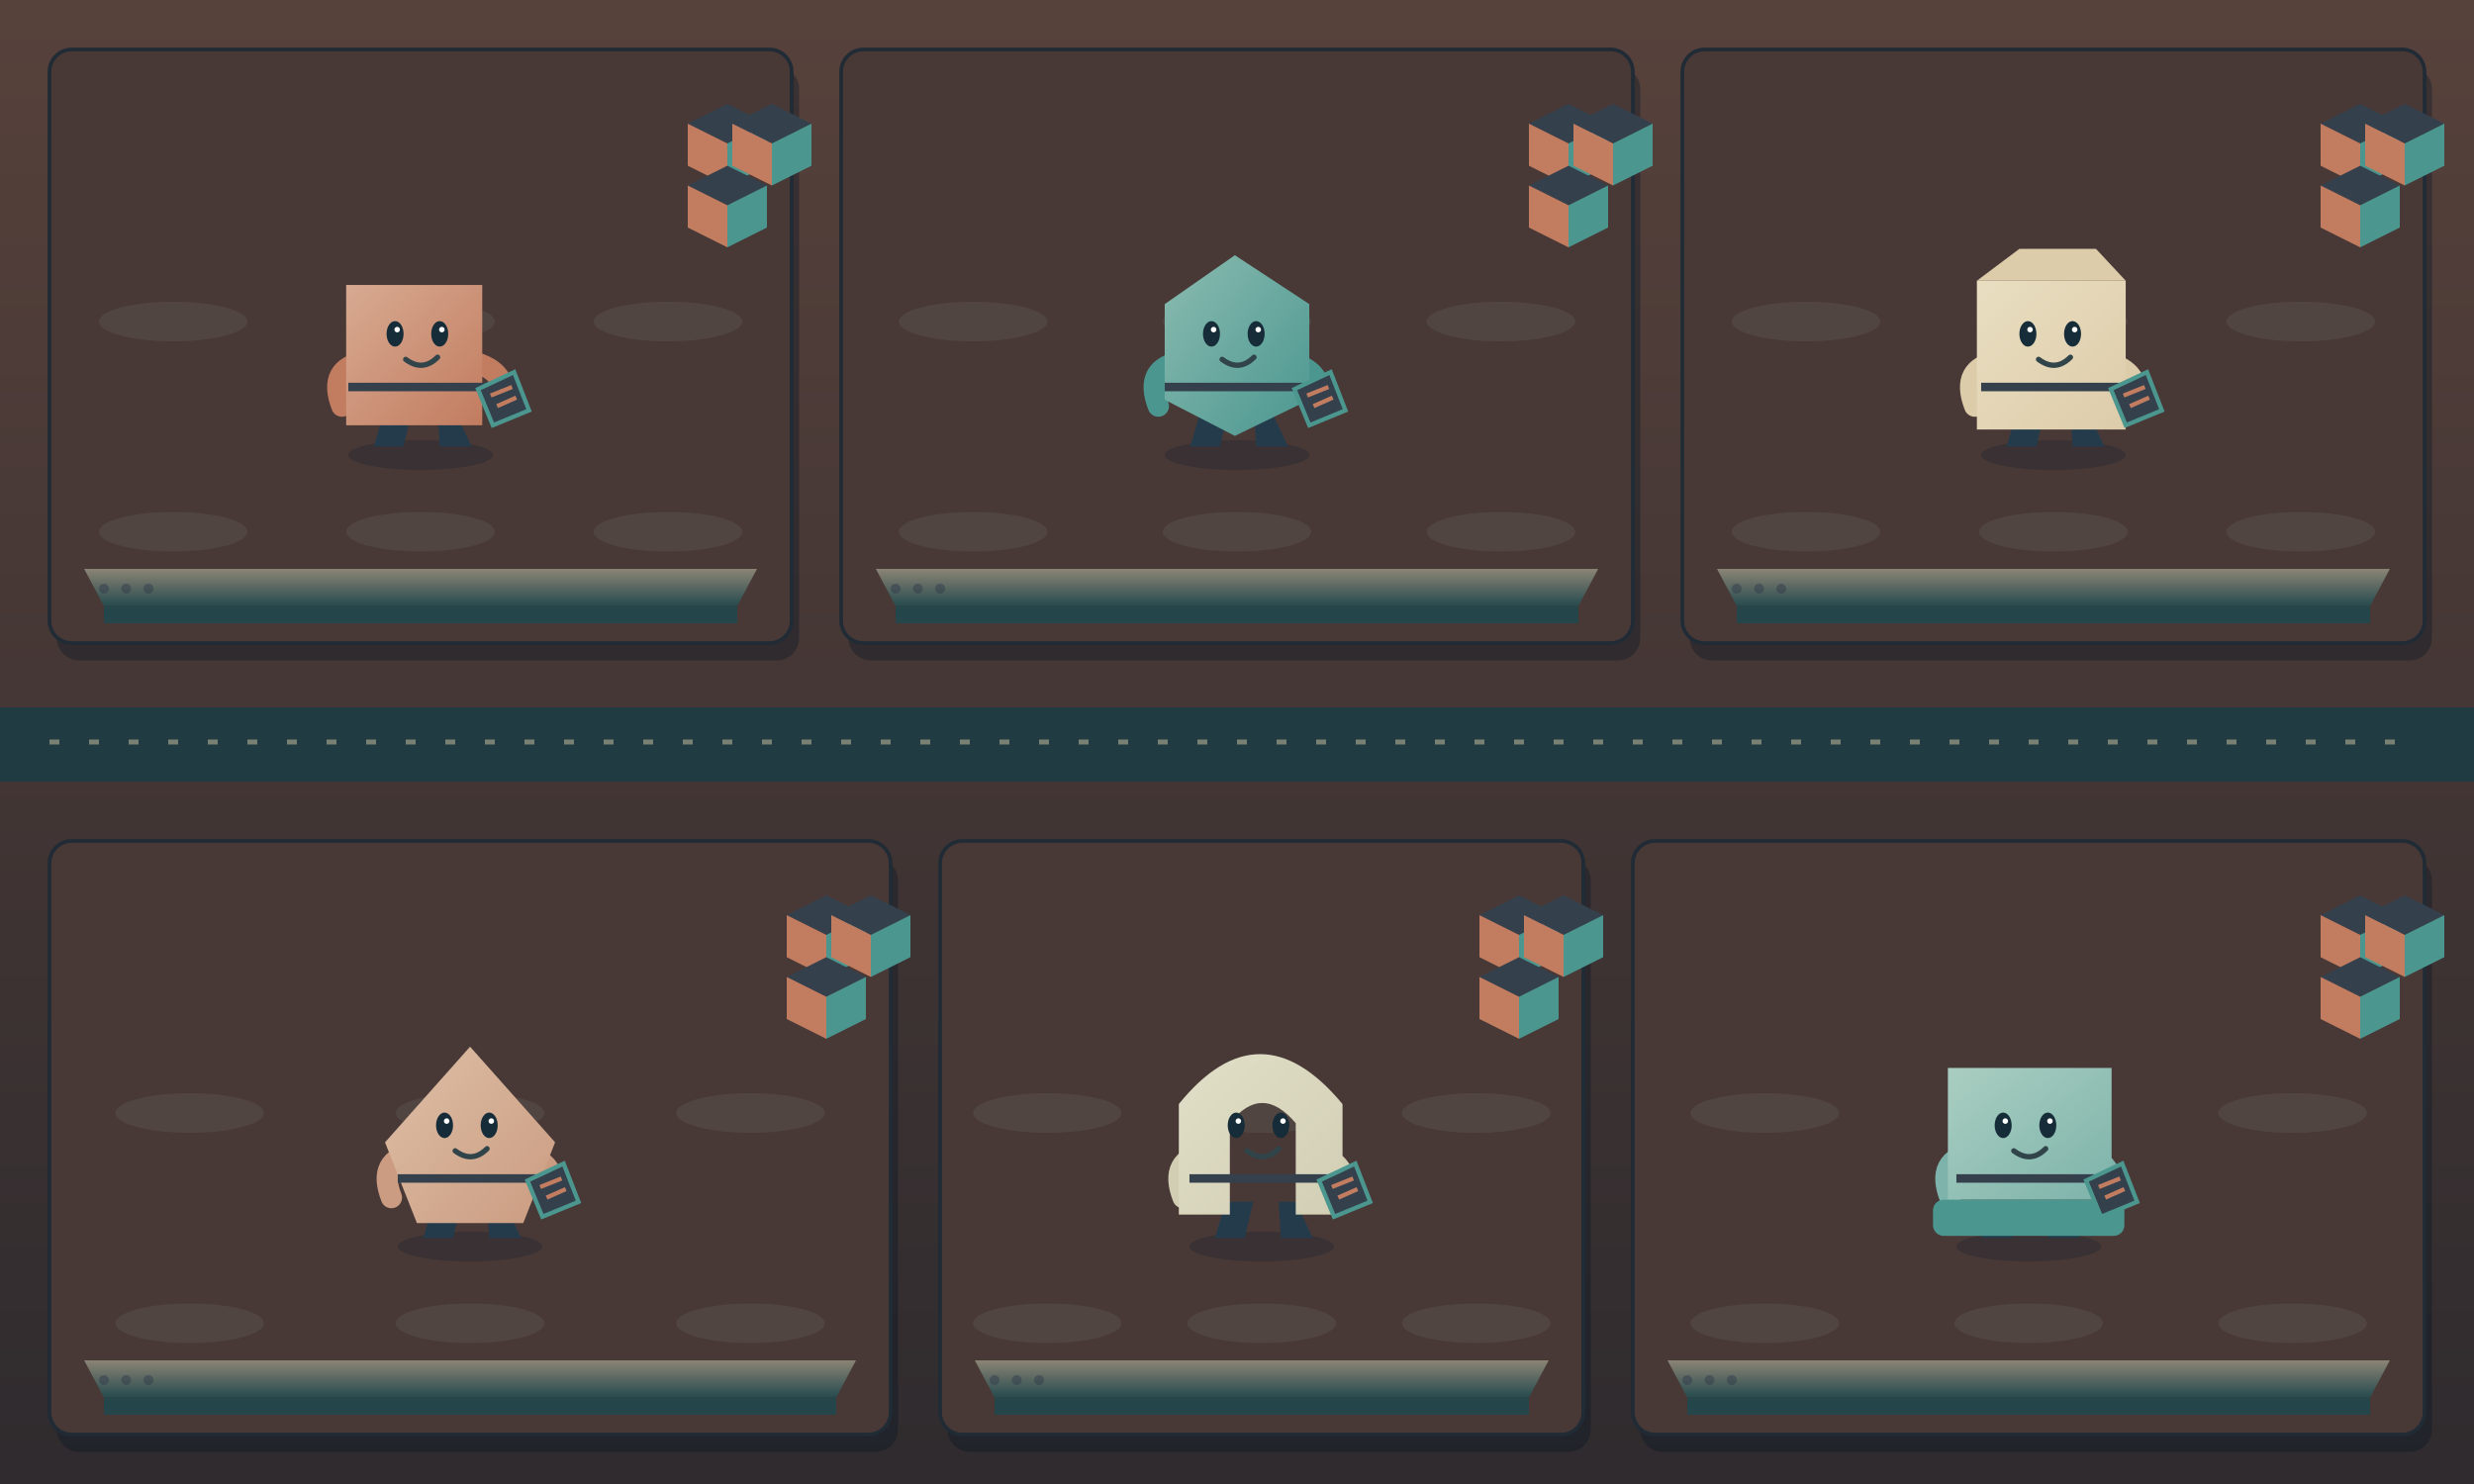
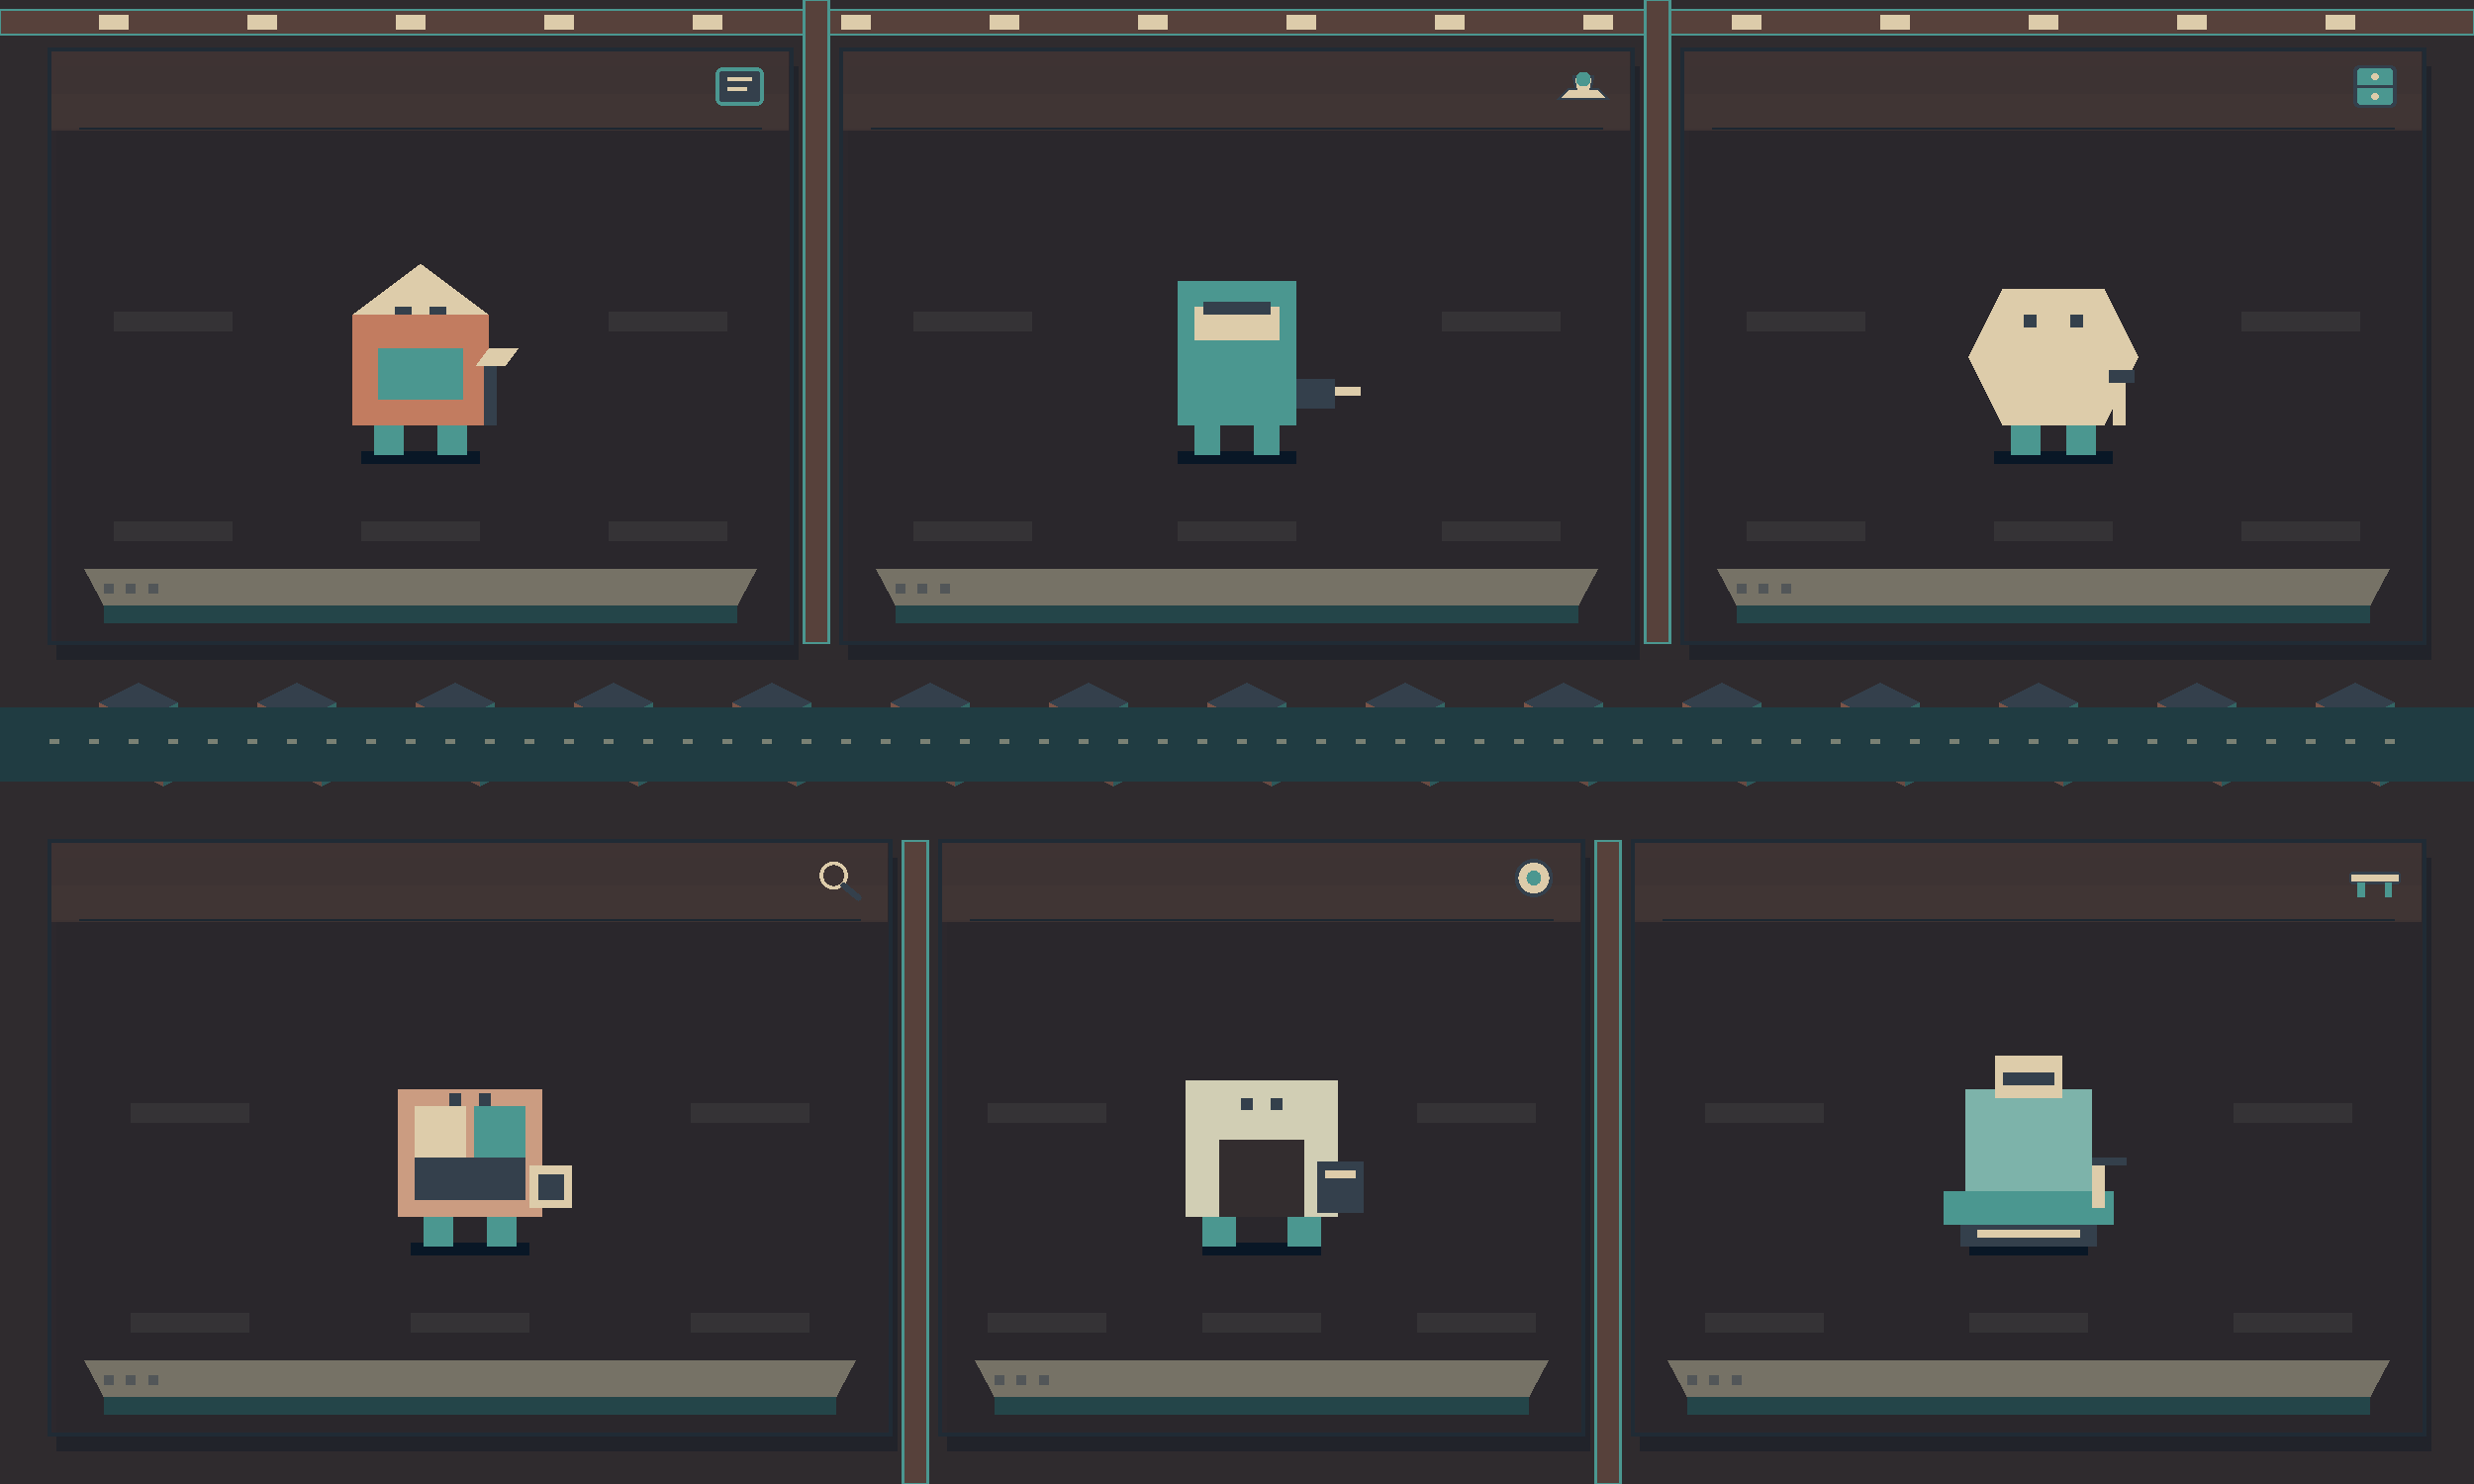
- <svg xmlns="http://www.w3.org/2000/svg" width="800" height="480" viewBox="0 0 1000 600">
-   <defs>
-     <linearGradient id="sky" x1="0" y1="0" x2="0" y2="1">
-       <stop offset="0" stop-color="#57413b" />
-       <stop offset="1" stop-color="#2f2b2e" />
-     </linearGradient>
-     <linearGradient id="desk" x1="0" y1="0" x2="0" y2="1">
-       <stop offset="0" stop-color="#8b8474" />
-       <stop offset="1" stop-color="#274b4f" />
-     </linearGradient>
-   </defs>
-   <rect width="1000" height="600" fill="url(#sky)" />
+ <svg xmlns="http://www.w3.org/2000/svg" width="800" height="480" viewBox="0 0 1000 600" shape-rendering="crispEdges">
+   <rect width="1000" height="600" fill="#2f2b2e" />
+   <rect x="0" y="4" width="1000" height="10" fill="#57413b" stroke="#4B9790" stroke-width="1" />
+   <rect x="40" y="6" width="12" height="6" fill="#DDCCAA" />
+   <rect x="100" y="6" width="12" height="6" fill="#DDCCAA" />
+   <rect x="160" y="6" width="12" height="6" fill="#DDCCAA" />
+   <rect x="220" y="6" width="12" height="6" fill="#DDCCAA" />
+   <rect x="280" y="6" width="12" height="6" fill="#DDCCAA" />
+   <rect x="340" y="6" width="12" height="6" fill="#DDCCAA" />
+   <rect x="400" y="6" width="12" height="6" fill="#DDCCAA" />
+   <rect x="460" y="6" width="12" height="6" fill="#DDCCAA" />
+   <rect x="520" y="6" width="12" height="6" fill="#DDCCAA" />
+   <rect x="580" y="6" width="12" height="6" fill="#DDCCAA" />
+   <rect x="640" y="6" width="12" height="6" fill="#DDCCAA" />
+   <rect x="700" y="6" width="12" height="6" fill="#DDCCAA" />
+   <rect x="760" y="6" width="12" height="6" fill="#DDCCAA" />
+   <rect x="820" y="6" width="12" height="6" fill="#DDCCAA" />
+   <rect x="880" y="6" width="12" height="6" fill="#DDCCAA" />
+   <rect x="940" y="6" width="12" height="6" fill="#DDCCAA" />
+   <rect x="325" y="0" width="10" height="260" fill="#57413b" stroke="#4B9790" stroke-width="1" />
+   <rect x="665" y="0" width="10" height="260" fill="#57413b" stroke="#4B9790" stroke-width="1" />
+   <rect x="365" y="340" width="10" height="260" fill="#57413b" stroke="#4B9790" stroke-width="1" />
+   <rect x="645" y="340" width="10" height="260" fill="#57413b" stroke="#4B9790" stroke-width="1" />
+   <path d="M40 284l16 -8 16 8-16 8z" fill="#34404C" />
+   <path d="M40 284l0 16 16 8 0 -16z" fill="#7a5448" />
+   <path d="M56 292l0 16 16 -8 0 -16z" fill="#336564" />
+   <path d="M50 294l16 -8 16 8-16 8z" fill="#DDCCAA" />
+   <path d="M50 294l0 16 16 8 0 -16z" fill="#684a42" />
+   <path d="M66 302l0 16 16 -8 0 -16z" fill="#2d585a" />
+   <path d="M104 284l16 -8 16 8-16 8z" fill="#34404C" />
+   <path d="M104 284l0 16 16 8 0 -16z" fill="#7a5448" />
+   <path d="M120 292l0 16 16 -8 0 -16z" fill="#336564" />
+   <path d="M114 294l16 -8 16 8-16 8z" fill="#DDCCAA" />
+   <path d="M114 294l0 16 16 8 0 -16z" fill="#684a42" />
+   <path d="M130 302l0 16 16 -8 0 -16z" fill="#2d585a" />
+   <path d="M168 284l16 -8 16 8-16 8z" fill="#34404C" />
+   <path d="M168 284l0 16 16 8 0 -16z" fill="#7a5448" />
+   <path d="M184 292l0 16 16 -8 0 -16z" fill="#336564" />
+   <path d="M178 294l16 -8 16 8-16 8z" fill="#DDCCAA" />
+   <path d="M178 294l0 16 16 8 0 -16z" fill="#684a42" />
+   <path d="M194 302l0 16 16 -8 0 -16z" fill="#2d585a" />
+   <path d="M232 284l16 -8 16 8-16 8z" fill="#34404C" />
+   <path d="M232 284l0 16 16 8 0 -16z" fill="#7a5448" />
+   <path d="M248 292l0 16 16 -8 0 -16z" fill="#336564" />
+   <path d="M242 294l16 -8 16 8-16 8z" fill="#DDCCAA" />
+   <path d="M242 294l0 16 16 8 0 -16z" fill="#684a42" />
+   <path d="M258 302l0 16 16 -8 0 -16z" fill="#2d585a" />
+   <path d="M296 284l16 -8 16 8-16 8z" fill="#34404C" />
+   <path d="M296 284l0 16 16 8 0 -16z" fill="#7a5448" />
+   <path d="M312 292l0 16 16 -8 0 -16z" fill="#336564" />
+   <path d="M306 294l16 -8 16 8-16 8z" fill="#DDCCAA" />
+   <path d="M306 294l0 16 16 8 0 -16z" fill="#684a42" />
+   <path d="M322 302l0 16 16 -8 0 -16z" fill="#2d585a" />
+   <path d="M360 284l16 -8 16 8-16 8z" fill="#34404C" />
+   <path d="M360 284l0 16 16 8 0 -16z" fill="#7a5448" />
+   <path d="M376 292l0 16 16 -8 0 -16z" fill="#336564" />
+   <path d="M370 294l16 -8 16 8-16 8z" fill="#DDCCAA" />
+   <path d="M370 294l0 16 16 8 0 -16z" fill="#684a42" />
+   <path d="M386 302l0 16 16 -8 0 -16z" fill="#2d585a" />
+   <path d="M424 284l16 -8 16 8-16 8z" fill="#34404C" />
+   <path d="M424 284l0 16 16 8 0 -16z" fill="#7a5448" />
+   <path d="M440 292l0 16 16 -8 0 -16z" fill="#336564" />
+   <path d="M434 294l16 -8 16 8-16 8z" fill="#DDCCAA" />
+   <path d="M434 294l0 16 16 8 0 -16z" fill="#684a42" />
+   <path d="M450 302l0 16 16 -8 0 -16z" fill="#2d585a" />
+   <path d="M488 284l16 -8 16 8-16 8z" fill="#34404C" />
+   <path d="M488 284l0 16 16 8 0 -16z" fill="#7a5448" />
+   <path d="M504 292l0 16 16 -8 0 -16z" fill="#336564" />
+   <path d="M498 294l16 -8 16 8-16 8z" fill="#DDCCAA" />
+   <path d="M498 294l0 16 16 8 0 -16z" fill="#684a42" />
+   <path d="M514 302l0 16 16 -8 0 -16z" fill="#2d585a" />
+   <path d="M552 284l16 -8 16 8-16 8z" fill="#34404C" />
+   <path d="M552 284l0 16 16 8 0 -16z" fill="#7a5448" />
+   <path d="M568 292l0 16 16 -8 0 -16z" fill="#336564" />
+   <path d="M562 294l16 -8 16 8-16 8z" fill="#DDCCAA" />
+   <path d="M562 294l0 16 16 8 0 -16z" fill="#684a42" />
+   <path d="M578 302l0 16 16 -8 0 -16z" fill="#2d585a" />
+   <path d="M616 284l16 -8 16 8-16 8z" fill="#34404C" />
+   <path d="M616 284l0 16 16 8 0 -16z" fill="#7a5448" />
+   <path d="M632 292l0 16 16 -8 0 -16z" fill="#336564" />
+   <path d="M626 294l16 -8 16 8-16 8z" fill="#DDCCAA" />
+   <path d="M626 294l0 16 16 8 0 -16z" fill="#684a42" />
+   <path d="M642 302l0 16 16 -8 0 -16z" fill="#2d585a" />
+   <path d="M680 284l16 -8 16 8-16 8z" fill="#34404C" />
+   <path d="M680 284l0 16 16 8 0 -16z" fill="#7a5448" />
+   <path d="M696 292l0 16 16 -8 0 -16z" fill="#336564" />
+   <path d="M690 294l16 -8 16 8-16 8z" fill="#DDCCAA" />
+   <path d="M690 294l0 16 16 8 0 -16z" fill="#684a42" />
+   <path d="M706 302l0 16 16 -8 0 -16z" fill="#2d585a" />
+   <path d="M744 284l16 -8 16 8-16 8z" fill="#34404C" />
+   <path d="M744 284l0 16 16 8 0 -16z" fill="#7a5448" />
+   <path d="M760 292l0 16 16 -8 0 -16z" fill="#336564" />
+   <path d="M754 294l16 -8 16 8-16 8z" fill="#DDCCAA" />
+   <path d="M754 294l0 16 16 8 0 -16z" fill="#684a42" />
+   <path d="M770 302l0 16 16 -8 0 -16z" fill="#2d585a" />
+   <path d="M808 284l16 -8 16 8-16 8z" fill="#34404C" />
+   <path d="M808 284l0 16 16 8 0 -16z" fill="#7a5448" />
+   <path d="M824 292l0 16 16 -8 0 -16z" fill="#336564" />
+   <path d="M818 294l16 -8 16 8-16 8z" fill="#DDCCAA" />
+   <path d="M818 294l0 16 16 8 0 -16z" fill="#684a42" />
+   <path d="M834 302l0 16 16 -8 0 -16z" fill="#2d585a" />
+   <path d="M872 284l16 -8 16 8-16 8z" fill="#34404C" />
+   <path d="M872 284l0 16 16 8 0 -16z" fill="#7a5448" />
+   <path d="M888 292l0 16 16 -8 0 -16z" fill="#336564" />
+   <path d="M882 294l16 -8 16 8-16 8z" fill="#DDCCAA" />
+   <path d="M882 294l0 16 16 8 0 -16z" fill="#684a42" />
+   <path d="M898 302l0 16 16 -8 0 -16z" fill="#2d585a" />
+   <path d="M936 284l16 -8 16 8-16 8z" fill="#34404C" />
+   <path d="M936 284l0 16 16 8 0 -16z" fill="#7a5448" />
+   <path d="M952 292l0 16 16 -8 0 -16z" fill="#336564" />
+   <path d="M946 294l16 -8 16 8-16 8z" fill="#DDCCAA" />
+   <path d="M946 294l0 16 16 8 0 -16z" fill="#684a42" />
+   <path d="M962 302l0 16 16 -8 0 -16z" fill="#2d585a" />
+   <line x1="0" y1="304" x2="1000" y2="304" stroke="#274b4f" stroke-width="6" />
+   <rect x="30" y="298" width="12" height="12" fill="#34404C" stroke="#4B9790" stroke-width="1" />
+   <rect x="102" y="298" width="12" height="12" fill="#34404C" stroke="#4B9790" stroke-width="1" />
+   <rect x="174" y="298" width="12" height="12" fill="#34404C" stroke="#4B9790" stroke-width="1" />
+   <rect x="246" y="298" width="12" height="12" fill="#34404C" stroke="#4B9790" stroke-width="1" />
+   <rect x="318" y="298" width="12" height="12" fill="#34404C" stroke="#4B9790" stroke-width="1" />
+   <rect x="390" y="298" width="12" height="12" fill="#34404C" stroke="#4B9790" stroke-width="1" />
+   <rect x="462" y="298" width="12" height="12" fill="#34404C" stroke="#4B9790" stroke-width="1" />
+   <rect x="534" y="298" width="12" height="12" fill="#34404C" stroke="#4B9790" stroke-width="1" />
+   <rect x="606" y="298" width="12" height="12" fill="#34404C" stroke="#4B9790" stroke-width="1" />
+   <rect x="678" y="298" width="12" height="12" fill="#34404C" stroke="#4B9790" stroke-width="1" />
+   <rect x="750" y="298" width="12" height="12" fill="#34404C" stroke="#4B9790" stroke-width="1" />
+   <rect x="822" y="298" width="12" height="12" fill="#34404C" stroke="#4B9790" stroke-width="1" />
+   <rect x="894" y="298" width="12" height="12" fill="#34404C" stroke="#4B9790" stroke-width="1" />
+   <rect x="966" y="298" width="12" height="12" fill="#34404C" stroke="#4B9790" stroke-width="1" />
  <path d="M0 286h1000v30H0z" fill="#203c42" />
  <path d="M20 300h960" stroke="#e7d4b2" stroke-width="2" stroke-dasharray="4 12" opacity=".45" />
-   <rect x="23" y="27" width="300" height="240" rx="9" fill="#071422" opacity=".35" />
-   <rect x="20" y="20" width="300" height="240" rx="9" fill="#483937" stroke="#202b35" stroke-width="1.5" />
-   <path d="M34 230h272l-8 15H42z" fill="url(#desk)" />
+   <rect x="23" y="27" width="300" height="240" rx="0" fill="#071422" opacity=".35" />
+   <rect x="20" y="20" width="300" height="240" rx="0" fill="#2c292d" fill-opacity=".85" stroke="#202b35" stroke-width="1.5" />
+   <rect x="21" y="21" width="298" height="32" rx="0" fill="#413534" opacity=".85" />
+   <rect x="21" y="38" width="298" height="14" fill="#413534" opacity=".85" />
+   <line x1="32" y1="52" x2="308" y2="52" stroke="#1c2731" stroke-width="1" />
+   <path d="M34 230h272l-8 15H42z" fill="#767266" />
  <path d="M42 245v7h256v-7" fill="#244549" />
-   <ellipse cx="70.0" cy="130" rx="30" ry="8" fill="#d9ecdb" opacity=".07" />
-   <ellipse cx="70.0" cy="215" rx="30" ry="8" fill="#d9ecdb" opacity=".07" />
-   <ellipse cx="170.0" cy="130" rx="30" ry="8" fill="#d9ecdb" opacity=".07" />
-   <ellipse cx="170.0" cy="215" rx="30" ry="8" fill="#d9ecdb" opacity=".07" />
-   <ellipse cx="270.0" cy="130" rx="30" ry="8" fill="#d9ecdb" opacity=".07" />
-   <ellipse cx="270.0" cy="215" rx="30" ry="8" fill="#d9ecdb" opacity=".07" />
-   <path d="M278 50l16-8 16 8-16 8z" fill="#34404C" />
-   <path d="M278 50v17l16 8V58z" fill="#C27C60" />
-   <path d="M294 58l16-8v17l-16 8z" fill="#4B9790" />
-   <path d="M296 50l16-8 16 8-16 8z" fill="#34404C" />
-   <path d="M296 50v17l16 8V58z" fill="#C27C60" />
-   <path d="M312 58l16-8v17l-16 8z" fill="#4B9790" />
-   <path d="M278 75l16-8 16 8-16 8z" fill="#34404C" />
-   <path d="M278 75v17l16 8V83z" fill="#C27C60" />
-   <path d="M294 83l16-8v17l-16 8z" fill="#4B9790" />
-   <circle cx="42" cy="238" r="2" fill="#34404C" opacity=".55" />
-   <circle cx="51" cy="238" r="2" fill="#34404C" opacity=".55" />
-   <circle cx="60" cy="238" r="2" fill="#34404C" opacity=".55" />
-   <rect x="343" y="27" width="320" height="240" rx="9" fill="#071422" opacity=".35" />
-   <rect x="340" y="20" width="320" height="240" rx="9" fill="#483937" stroke="#202b35" stroke-width="1.5" />
-   <path d="M354 230h292l-8 15H362z" fill="url(#desk)" />
+   <rect x="46.0" y="126" width="48" height="8" fill="#d9ecdb" opacity=".06" />
+   <rect x="46.0" y="211" width="48" height="8" fill="#d9ecdb" opacity=".06" />
+   <rect x="146.0" y="126" width="48" height="8" fill="#d9ecdb" opacity=".06" />
+   <rect x="146.0" y="211" width="48" height="8" fill="#d9ecdb" opacity=".06" />
+   <rect x="246.0" y="126" width="48" height="8" fill="#d9ecdb" opacity=".06" />
+   <rect x="246.0" y="211" width="48" height="8" fill="#d9ecdb" opacity=".06" />
+   <rect x="290" y="28" width="18" height="14" rx="2" fill="#34404C" stroke="#4B9790" stroke-width="1.5" />
+   <line x1="294" y1="32" x2="304" y2="32" stroke="#DDCCAA" stroke-width="1.5" />
+   <line x1="294" y1="36" x2="302" y2="36" stroke="#DDCCAA" stroke-width="1.5" />
+   <rect x="42" y="236" width="4" height="4" fill="#34404C" opacity=".55" />
+   <rect x="51" y="236" width="4" height="4" fill="#34404C" opacity=".55" />
+   <rect x="60" y="236" width="4" height="4" fill="#34404C" opacity=".55" />
+   <rect x="343" y="27" width="320" height="240" rx="0" fill="#071422" opacity=".35" />
+   <rect x="340" y="20" width="320" height="240" rx="0" fill="#2c292d" fill-opacity=".85" stroke="#202b35" stroke-width="1.5" />
+   <rect x="341" y="21" width="318" height="32" rx="0" fill="#413534" opacity=".85" />
+   <rect x="341" y="38" width="318" height="14" fill="#413534" opacity=".85" />
+   <line x1="352" y1="52" x2="648" y2="52" stroke="#1c2731" stroke-width="1" />
+   <path d="M354 230h292l-8 15H362z" fill="#767266" />
  <path d="M362 245v7h276v-7" fill="#244549" />
-   <ellipse cx="393.333" cy="130" rx="30" ry="8" fill="#d9ecdb" opacity=".07" />
-   <ellipse cx="393.333" cy="215" rx="30" ry="8" fill="#d9ecdb" opacity=".07" />
-   <ellipse cx="500.0" cy="130" rx="30" ry="8" fill="#d9ecdb" opacity=".07" />
-   <ellipse cx="500.0" cy="215" rx="30" ry="8" fill="#d9ecdb" opacity=".07" />
-   <ellipse cx="606.667" cy="130" rx="30" ry="8" fill="#d9ecdb" opacity=".07" />
-   <ellipse cx="606.667" cy="215" rx="30" ry="8" fill="#d9ecdb" opacity=".07" />
-   <path d="M618 50l16-8 16 8-16 8z" fill="#34404C" />
-   <path d="M618 50v17l16 8V58z" fill="#C27C60" />
-   <path d="M634 58l16-8v17l-16 8z" fill="#4B9790" />
-   <path d="M636 50l16-8 16 8-16 8z" fill="#34404C" />
-   <path d="M636 50v17l16 8V58z" fill="#C27C60" />
-   <path d="M652 58l16-8v17l-16 8z" fill="#4B9790" />
-   <path d="M618 75l16-8 16 8-16 8z" fill="#34404C" />
-   <path d="M618 75v17l16 8V83z" fill="#C27C60" />
-   <path d="M634 83l16-8v17l-16 8z" fill="#4B9790" />
-   <circle cx="362" cy="238" r="2" fill="#34404C" opacity=".55" />
-   <circle cx="371" cy="238" r="2" fill="#34404C" opacity=".55" />
-   <circle cx="380" cy="238" r="2" fill="#34404C" opacity=".55" />
-   <rect x="683" y="27" width="300" height="240" rx="9" fill="#071422" opacity=".35" />
-   <rect x="680" y="20" width="300" height="240" rx="9" fill="#483937" stroke="#202b35" stroke-width="1.5" />
-   <path d="M694 230h272l-8 15H702z" fill="url(#desk)" />
+   <rect x="369.333" y="126" width="48" height="8" fill="#d9ecdb" opacity=".06" />
+   <rect x="369.333" y="211" width="48" height="8" fill="#d9ecdb" opacity=".06" />
+   <rect x="476.0" y="126" width="48" height="8" fill="#d9ecdb" opacity=".06" />
+   <rect x="476.0" y="211" width="48" height="8" fill="#d9ecdb" opacity=".06" />
+   <rect x="582.667" y="126" width="48" height="8" fill="#d9ecdb" opacity=".06" />
+   <rect x="582.667" y="211" width="48" height="8" fill="#d9ecdb" opacity=".06" />
+   <path d="M630 40h20l-4-4h-3l1-5h-8l1 5h-3z" fill="#DDCCAA" stroke="#34404C" stroke-width="1" />
+   <circle cx="640" cy="32" r="3" fill="#4B9790" />
+   <rect x="362" y="236" width="4" height="4" fill="#34404C" opacity=".55" />
+   <rect x="371" y="236" width="4" height="4" fill="#34404C" opacity=".55" />
+   <rect x="380" y="236" width="4" height="4" fill="#34404C" opacity=".55" />
+   <rect x="683" y="27" width="300" height="240" rx="0" fill="#071422" opacity=".35" />
+   <rect x="680" y="20" width="300" height="240" rx="0" fill="#2c292d" fill-opacity=".85" stroke="#202b35" stroke-width="1.5" />
+   <rect x="681" y="21" width="298" height="32" rx="0" fill="#413534" opacity=".85" />
+   <rect x="681" y="38" width="298" height="14" fill="#413534" opacity=".85" />
+   <line x1="692" y1="52" x2="968" y2="52" stroke="#1c2731" stroke-width="1" />
+   <path d="M694 230h272l-8 15H702z" fill="#767266" />
  <path d="M702 245v7h256v-7" fill="#244549" />
-   <ellipse cx="730.0" cy="130" rx="30" ry="8" fill="#d9ecdb" opacity=".07" />
-   <ellipse cx="730.0" cy="215" rx="30" ry="8" fill="#d9ecdb" opacity=".07" />
-   <ellipse cx="830.0" cy="130" rx="30" ry="8" fill="#d9ecdb" opacity=".07" />
-   <ellipse cx="830.0" cy="215" rx="30" ry="8" fill="#d9ecdb" opacity=".07" />
-   <ellipse cx="930.0" cy="130" rx="30" ry="8" fill="#d9ecdb" opacity=".07" />
-   <ellipse cx="930.0" cy="215" rx="30" ry="8" fill="#d9ecdb" opacity=".07" />
-   <path d="M938 50l16-8 16 8-16 8z" fill="#34404C" />
-   <path d="M938 50v17l16 8V58z" fill="#C27C60" />
-   <path d="M954 58l16-8v17l-16 8z" fill="#4B9790" />
-   <path d="M956 50l16-8 16 8-16 8z" fill="#34404C" />
-   <path d="M956 50v17l16 8V58z" fill="#C27C60" />
-   <path d="M972 58l16-8v17l-16 8z" fill="#4B9790" />
-   <path d="M938 75l16-8 16 8-16 8z" fill="#34404C" />
-   <path d="M938 75v17l16 8V83z" fill="#C27C60" />
-   <path d="M954 83l16-8v17l-16 8z" fill="#4B9790" />
-   <circle cx="702" cy="238" r="2" fill="#34404C" opacity=".55" />
-   <circle cx="711" cy="238" r="2" fill="#34404C" opacity=".55" />
-   <circle cx="720" cy="238" r="2" fill="#34404C" opacity=".55" />
-   <rect x="23" y="347" width="340" height="240" rx="9" fill="#071422" opacity=".35" />
-   <rect x="20" y="340" width="340" height="240" rx="9" fill="#483937" stroke="#202b35" stroke-width="1.5" />
-   <path d="M34 550h312l-8 15H42z" fill="url(#desk)" />
+   <rect x="706.0" y="126" width="48" height="8" fill="#d9ecdb" opacity=".06" />
+   <rect x="706.0" y="211" width="48" height="8" fill="#d9ecdb" opacity=".06" />
+   <rect x="806.0" y="126" width="48" height="8" fill="#d9ecdb" opacity=".06" />
+   <rect x="806.0" y="211" width="48" height="8" fill="#d9ecdb" opacity=".06" />
+   <rect x="906.0" y="126" width="48" height="8" fill="#d9ecdb" opacity=".06" />
+   <rect x="906.0" y="211" width="48" height="8" fill="#d9ecdb" opacity=".06" />
+   <rect x="952" y="27" width="16" height="16" rx="2" fill="#4B9790" stroke="#34404C" stroke-width="1.5" />
+   <line x1="952" y1="35" x2="968" y2="35" stroke="#34404C" stroke-width="1" />
+   <circle cx="960" cy="31" r="1.5" fill="#DDCCAA" />
+   <circle cx="960" cy="39" r="1.5" fill="#DDCCAA" />
+   <rect x="702" y="236" width="4" height="4" fill="#34404C" opacity=".55" />
+   <rect x="711" y="236" width="4" height="4" fill="#34404C" opacity=".55" />
+   <rect x="720" y="236" width="4" height="4" fill="#34404C" opacity=".55" />
+   <rect x="23" y="347" width="340" height="240" rx="0" fill="#071422" opacity=".35" />
+   <rect x="20" y="340" width="340" height="240" rx="0" fill="#2c292d" fill-opacity=".85" stroke="#202b35" stroke-width="1.5" />
+   <rect x="21" y="341" width="338" height="32" rx="0" fill="#413534" opacity=".85" />
+   <rect x="21" y="358" width="338" height="14" fill="#413534" opacity=".85" />
+   <line x1="32" y1="372" x2="348" y2="372" stroke="#1c2731" stroke-width="1" />
+   <path d="M34 550h312l-8 15H42z" fill="#767266" />
  <path d="M42 565v7h296v-7" fill="#244549" />
-   <ellipse cx="76.667" cy="450" rx="30" ry="8" fill="#d9ecdb" opacity=".07" />
-   <ellipse cx="76.667" cy="535" rx="30" ry="8" fill="#d9ecdb" opacity=".07" />
-   <ellipse cx="190.0" cy="450" rx="30" ry="8" fill="#d9ecdb" opacity=".07" />
-   <ellipse cx="190.0" cy="535" rx="30" ry="8" fill="#d9ecdb" opacity=".07" />
-   <ellipse cx="303.333" cy="450" rx="30" ry="8" fill="#d9ecdb" opacity=".07" />
-   <ellipse cx="303.333" cy="535" rx="30" ry="8" fill="#d9ecdb" opacity=".07" />
-   <path d="M318 370l16-8 16 8-16 8z" fill="#34404C" />
-   <path d="M318 370v17l16 8V378z" fill="#C27C60" />
-   <path d="M334 378l16-8v17l-16 8z" fill="#4B9790" />
-   <path d="M336 370l16-8 16 8-16 8z" fill="#34404C" />
-   <path d="M336 370v17l16 8V378z" fill="#C27C60" />
-   <path d="M352 378l16-8v17l-16 8z" fill="#4B9790" />
-   <path d="M318 395l16-8 16 8-16 8z" fill="#34404C" />
-   <path d="M318 395v17l16 8V403z" fill="#C27C60" />
-   <path d="M334 403l16-8v17l-16 8z" fill="#4B9790" />
-   <circle cx="42" cy="558" r="2" fill="#34404C" opacity=".55" />
-   <circle cx="51" cy="558" r="2" fill="#34404C" opacity=".55" />
-   <circle cx="60" cy="558" r="2" fill="#34404C" opacity=".55" />
-   <rect x="383" y="347" width="260" height="240" rx="9" fill="#071422" opacity=".35" />
-   <rect x="380" y="340" width="260" height="240" rx="9" fill="#483937" stroke="#202b35" stroke-width="1.5" />
-   <path d="M394 550h232l-8 15H402z" fill="url(#desk)" />
+   <rect x="52.667" y="446" width="48" height="8" fill="#d9ecdb" opacity=".06" />
+   <rect x="52.667" y="531" width="48" height="8" fill="#d9ecdb" opacity=".06" />
+   <rect x="166.0" y="446" width="48" height="8" fill="#d9ecdb" opacity=".06" />
+   <rect x="166.0" y="531" width="48" height="8" fill="#d9ecdb" opacity=".06" />
+   <rect x="279.333" y="446" width="48" height="8" fill="#d9ecdb" opacity=".06" />
+   <rect x="279.333" y="531" width="48" height="8" fill="#d9ecdb" opacity=".06" />
+   <circle cx="337" cy="354" r="5" fill="none" stroke="#DDCCAA" stroke-width="1.5" />
+   <line x1="341" y1="358" x2="347" y2="363" stroke="#34404C" stroke-width="2.5" stroke-linecap="round" />
+   <rect x="42" y="556" width="4" height="4" fill="#34404C" opacity=".55" />
+   <rect x="51" y="556" width="4" height="4" fill="#34404C" opacity=".55" />
+   <rect x="60" y="556" width="4" height="4" fill="#34404C" opacity=".55" />
+   <rect x="383" y="347" width="260" height="240" rx="0" fill="#071422" opacity=".35" />
+   <rect x="380" y="340" width="260" height="240" rx="0" fill="#2c292d" fill-opacity=".85" stroke="#202b35" stroke-width="1.5" />
+   <rect x="381" y="341" width="258" height="32" rx="0" fill="#413534" opacity=".85" />
+   <rect x="381" y="358" width="258" height="14" fill="#413534" opacity=".85" />
+   <line x1="392" y1="372" x2="628" y2="372" stroke="#1c2731" stroke-width="1" />
+   <path d="M394 550h232l-8 15H402z" fill="#767266" />
  <path d="M402 565v7h216v-7" fill="#244549" />
-   <ellipse cx="423.333" cy="450" rx="30" ry="8" fill="#d9ecdb" opacity=".07" />
-   <ellipse cx="423.333" cy="535" rx="30" ry="8" fill="#d9ecdb" opacity=".07" />
-   <ellipse cx="510.0" cy="450" rx="30" ry="8" fill="#d9ecdb" opacity=".07" />
-   <ellipse cx="510.0" cy="535" rx="30" ry="8" fill="#d9ecdb" opacity=".07" />
-   <ellipse cx="596.667" cy="450" rx="30" ry="8" fill="#d9ecdb" opacity=".07" />
-   <ellipse cx="596.667" cy="535" rx="30" ry="8" fill="#d9ecdb" opacity=".07" />
-   <path d="M598 370l16-8 16 8-16 8z" fill="#34404C" />
-   <path d="M598 370v17l16 8V378z" fill="#C27C60" />
-   <path d="M614 378l16-8v17l-16 8z" fill="#4B9790" />
-   <path d="M616 370l16-8 16 8-16 8z" fill="#34404C" />
-   <path d="M616 370v17l16 8V378z" fill="#C27C60" />
-   <path d="M632 378l16-8v17l-16 8z" fill="#4B9790" />
-   <path d="M598 395l16-8 16 8-16 8z" fill="#34404C" />
-   <path d="M598 395v17l16 8V403z" fill="#C27C60" />
-   <path d="M614 403l16-8v17l-16 8z" fill="#4B9790" />
-   <circle cx="402" cy="558" r="2" fill="#34404C" opacity=".55" />
-   <circle cx="411" cy="558" r="2" fill="#34404C" opacity=".55" />
-   <circle cx="420" cy="558" r="2" fill="#34404C" opacity=".55" />
-   <rect x="663" y="347" width="320" height="240" rx="9" fill="#071422" opacity=".35" />
-   <rect x="660" y="340" width="320" height="240" rx="9" fill="#483937" stroke="#202b35" stroke-width="1.5" />
-   <path d="M674 550h292l-8 15H682z" fill="url(#desk)" />
+   <rect x="399.333" y="446" width="48" height="8" fill="#d9ecdb" opacity=".06" />
+   <rect x="399.333" y="531" width="48" height="8" fill="#d9ecdb" opacity=".06" />
+   <rect x="486.0" y="446" width="48" height="8" fill="#d9ecdb" opacity=".06" />
+   <rect x="486.0" y="531" width="48" height="8" fill="#d9ecdb" opacity=".06" />
+   <rect x="572.667" y="446" width="48" height="8" fill="#d9ecdb" opacity=".06" />
+   <rect x="572.667" y="531" width="48" height="8" fill="#d9ecdb" opacity=".06" />
+   <circle cx="620" cy="355" r="7" fill="#DDCCAA" stroke="#34404C" stroke-width="1.5" />
+   <circle cx="620" cy="355" r="3" fill="#4B9790" />
+   <rect x="402" y="556" width="4" height="4" fill="#34404C" opacity=".55" />
+   <rect x="411" y="556" width="4" height="4" fill="#34404C" opacity=".55" />
+   <rect x="420" y="556" width="4" height="4" fill="#34404C" opacity=".55" />
+   <rect x="663" y="347" width="320" height="240" rx="0" fill="#071422" opacity=".35" />
+   <rect x="660" y="340" width="320" height="240" rx="0" fill="#2c292d" fill-opacity=".85" stroke="#202b35" stroke-width="1.5" />
+   <rect x="661" y="341" width="318" height="32" rx="0" fill="#413534" opacity=".85" />
+   <rect x="661" y="358" width="318" height="14" fill="#413534" opacity=".85" />
+   <line x1="672" y1="372" x2="968" y2="372" stroke="#1c2731" stroke-width="1" />
+   <path d="M674 550h292l-8 15H682z" fill="#767266" />
  <path d="M682 565v7h276v-7" fill="#244549" />
-   <ellipse cx="713.333" cy="450" rx="30" ry="8" fill="#d9ecdb" opacity=".07" />
-   <ellipse cx="713.333" cy="535" rx="30" ry="8" fill="#d9ecdb" opacity=".07" />
-   <ellipse cx="820.0" cy="450" rx="30" ry="8" fill="#d9ecdb" opacity=".07" />
-   <ellipse cx="820.0" cy="535" rx="30" ry="8" fill="#d9ecdb" opacity=".07" />
-   <ellipse cx="926.667" cy="450" rx="30" ry="8" fill="#d9ecdb" opacity=".07" />
-   <ellipse cx="926.667" cy="535" rx="30" ry="8" fill="#d9ecdb" opacity=".07" />
-   <path d="M938 370l16-8 16 8-16 8z" fill="#34404C" />
-   <path d="M938 370v17l16 8V378z" fill="#C27C60" />
-   <path d="M954 378l16-8v17l-16 8z" fill="#4B9790" />
-   <path d="M956 370l16-8 16 8-16 8z" fill="#34404C" />
-   <path d="M956 370v17l16 8V378z" fill="#C27C60" />
-   <path d="M972 378l16-8v17l-16 8z" fill="#4B9790" />
-   <path d="M938 395l16-8 16 8-16 8z" fill="#34404C" />
-   <path d="M938 395v17l16 8V403z" fill="#C27C60" />
-   <path d="M954 403l16-8v17l-16 8z" fill="#4B9790" />
-   <circle cx="682" cy="558" r="2" fill="#34404C" opacity=".55" />
-   <circle cx="691" cy="558" r="2" fill="#34404C" opacity=".55" />
-   <circle cx="700" cy="558" r="2" fill="#34404C" opacity=".55" />
-   <svg x="115.0" y="86" width="110" height="110" viewBox="0 0 128 128">
-     <defs>
-       <linearGradient id="body0" x1="0" y1="0" x2="1" y2="1">
-         <stop offset="0" stop-color="#d7aa91" />
-         <stop offset="1" stop-color="#C27C60" />
-       </linearGradient>
-     </defs>
-     <ellipse cx="64" cy="114" rx="34" ry="7" fill="#091726" opacity=".24" />
-     <path d="M47 93l-5 17h14l4-17M72 93l1 17h15l-8-17" fill="#243b4b" />
-     <path d="M38 70Q20 73 27 91M88 70q19 5 13 20" stroke="#C27C60" stroke-width="10" fill="none" stroke-linecap="round" />
+   <rect x="689.333" y="446" width="48" height="8" fill="#d9ecdb" opacity=".06" />
+   <rect x="689.333" y="531" width="48" height="8" fill="#d9ecdb" opacity=".06" />
+   <rect x="796.0" y="446" width="48" height="8" fill="#d9ecdb" opacity=".06" />
+   <rect x="796.0" y="531" width="48" height="8" fill="#d9ecdb" opacity=".06" />
+   <rect x="902.667" y="446" width="48" height="8" fill="#d9ecdb" opacity=".06" />
+   <rect x="902.667" y="531" width="48" height="8" fill="#d9ecdb" opacity=".06" />
+   <rect x="950" y="353" width="20" height="4" rx="1" fill="#DDCCAA" stroke="#34404C" stroke-width="1" />
+   <rect x="953" y="357" width="3" height="6" fill="#4B9790" />
+   <rect x="964" y="357" width="3" height="6" fill="#4B9790" />
+   <rect x="682" y="556" width="4" height="4" fill="#34404C" opacity=".55" />
+   <rect x="691" y="556" width="4" height="4" fill="#34404C" opacity=".55" />
+   <rect x="700" y="556" width="4" height="4" fill="#34404C" opacity=".55" />
+   <svg x="115.0" y="86" width="110" height="110" viewBox="0 0 128 128" shape-rendering="crispEdges">
+     <rect x="36" y="112" width="56" height="6" fill="#091726" />
+     <rect x="42" y="98" width="14" height="16" fill="#4B9790" />
+     <rect x="72" y="98" width="14" height="16" fill="#4B9790" />
    <g id="shape-0">
-       <path d="M29 34h64v66H29z" fill="url(#body0)" />
-     </g>
-     <ellipse cx="52" cy="57" rx="4" ry="6" fill="#172c39" />
-     <ellipse cx="73" cy="57" rx="4" ry="6" fill="#172c39" />
-     <circle cx="53" cy="55" r="1.3" fill="#fff" />
-     <circle cx="74" cy="55" r="1.3" fill="#fff" />
-     <path d="M57 69q8 6 15-1" fill="none" stroke="#31444a" stroke-width="2.5" stroke-linecap="round" />
-     <path d="M30 82h65" stroke="#34404C" stroke-width="4" />
-     <path d="M91 83l17-8 7 18-17 7z" fill="#34404C" stroke="#4B9790" stroke-width="2" />
-     <path d="M97 86l10-4m-7 9 9-4" stroke="#C27C60" stroke-width="2" />
-   </svg>
-   <svg x="445.0" y="86" width="110" height="110" viewBox="0 0 128 128">
-     <defs>
-       <linearGradient id="body1" x1="0" y1="0" x2="1" y2="1">
-         <stop offset="0" stop-color="#8abbb0" />
-         <stop offset="1" stop-color="#4B9790" />
-       </linearGradient>
-     </defs>
-     <ellipse cx="64" cy="114" rx="34" ry="7" fill="#091726" opacity=".24" />
-     <path d="M47 93l-5 17h14l4-17M72 93l1 17h15l-8-17" fill="#243b4b" />
-     <path d="M38 70Q20 73 27 91M88 70q19 5 13 20" stroke="#4B9790" stroke-width="10" fill="none" stroke-linecap="round" />
+       <rect x="32" y="48" width="64" height="52" fill="#C27C60" />
+       <polygon points="32,48 64,24 96,48" fill="#DDCCAA" />
+       <rect x="44" y="64" width="40" height="24" fill="#4B9790" />
+     </g>
+     <rect x="52" y="44" width="8" height="4" fill="#34404C" />
+     <rect x="68" y="44" width="8" height="4" fill="#34404C" />
+     <rect x="94" y="72" width="6" height="28" fill="#34404C" />
+     <polygon points="90,72 104,72 110,64 96,64" fill="#DDCCAA" />
+   </svg>
+   <svg x="445.0" y="86" width="110" height="110" viewBox="0 0 128 128" shape-rendering="crispEdges">
+     <rect x="36" y="112" width="56" height="6" fill="#091726" />
+     <rect x="44" y="98" width="12" height="16" fill="#4B9790" />
+     <rect x="72" y="98" width="12" height="16" fill="#4B9790" />
    <g id="shape-1">
-       <path d="M30 43l33-23 35 23v45l-35 17-33-17z" fill="url(#body1)" />
-     </g>
-     <ellipse cx="52" cy="57" rx="4" ry="6" fill="#172c39" />
-     <ellipse cx="73" cy="57" rx="4" ry="6" fill="#172c39" />
-     <circle cx="53" cy="55" r="1.3" fill="#fff" />
-     <circle cx="74" cy="55" r="1.3" fill="#fff" />
-     <path d="M57 69q8 6 15-1" fill="none" stroke="#31444a" stroke-width="2.5" stroke-linecap="round" />
-     <path d="M30 82h65" stroke="#34404C" stroke-width="4" />
-     <path d="M91 83l17-8 7 18-17 7z" fill="#34404C" stroke="#4B9790" stroke-width="2" />
-     <path d="M97 86l10-4m-7 9 9-4" stroke="#C27C60" stroke-width="2" />
-   </svg>
-   <svg x="775.0" y="86" width="110" height="110" viewBox="0 0 128 128">
-     <defs>
-       <linearGradient id="body2" x1="0" y1="0" x2="1" y2="1">
-         <stop offset="0" stop-color="#e9dec1" />
-         <stop offset="1" stop-color="#DDCCAA" />
-       </linearGradient>
-     </defs>
-     <ellipse cx="64" cy="114" rx="34" ry="7" fill="#091726" opacity=".24" />
-     <path d="M47 93l-5 17h14l4-17M72 93l1 17h15l-8-17" fill="#243b4b" />
-     <path d="M38 70Q20 73 27 91M88 70q19 5 13 20" stroke="#DDCCAA" stroke-width="10" fill="none" stroke-linecap="round" />
+       <rect x="36" y="32" width="56" height="68" fill="#4B9790" />
+       <rect x="44" y="44" width="40" height="16" fill="#DDCCAA" />
+       <rect x="36" y="80" width="56" height="20" fill="#4B9790" />
+     </g>
+     <rect x="48" y="42" width="32" height="6" fill="#34404C" />
+     <rect x="92" y="78" width="18" height="14" fill="#34404C" />
+     <rect x="110" y="82" width="12" height="4" fill="#DDCCAA" />
+   </svg>
+   <svg x="775.0" y="86" width="110" height="110" viewBox="0 0 128 128" shape-rendering="crispEdges">
+     <rect x="36" y="112" width="56" height="6" fill="#091726" />
+     <rect x="44" y="98" width="14" height="16" fill="#4B9790" />
+     <rect x="70" y="98" width="14" height="16" fill="#4B9790" />
    <g id="shape-2">
-       <path d="M28 32h70v70H28z" fill="url(#body2)" />
-       <path d="M28 32l20-15h36l14 15" fill="#DDCCAA" />
-     </g>
-     <ellipse cx="52" cy="57" rx="4" ry="6" fill="#172c39" />
-     <ellipse cx="73" cy="57" rx="4" ry="6" fill="#172c39" />
-     <circle cx="53" cy="55" r="1.3" fill="#fff" />
-     <circle cx="74" cy="55" r="1.3" fill="#fff" />
-     <path d="M57 69q8 6 15-1" fill="none" stroke="#31444a" stroke-width="2.5" stroke-linecap="round" />
-     <path d="M30 82h65" stroke="#34404C" stroke-width="4" />
-     <path d="M91 83l17-8 7 18-17 7z" fill="#34404C" stroke="#4B9790" stroke-width="2" />
-     <path d="M97 86l10-4m-7 9 9-4" stroke="#C27C60" stroke-width="2" />
-   </svg>
-   <svg x="135.0" y="406" width="110" height="110" viewBox="0 0 128 128">
-     <defs>
-       <linearGradient id="body3" x1="0" y1="0" x2="1" y2="1">
-         <stop offset="0" stop-color="#ddbfa6" />
-         <stop offset="1" stop-color="#cb9c81" />
-       </linearGradient>
-     </defs>
-     <ellipse cx="64" cy="114" rx="34" ry="7" fill="#091726" opacity=".24" />
-     <path d="M47 93l-5 17h14l4-17M72 93l1 17h15l-8-17" fill="#243b4b" />
-     <path d="M38 70Q20 73 27 91M88 70q19 5 13 20" stroke="#cb9c81" stroke-width="10" fill="none" stroke-linecap="round" />
+       <polygon points="40,36 88,36 104,68 88,100 40,100 24,68" fill="#DDCCAA" />
+       <rect x="44" y="56" width="40" height="24" fill="#DDCCAA" />
+     </g>
+     <rect x="50" y="48" width="6" height="6" fill="#34404C" />
+     <rect x="72" y="48" width="6" height="6" fill="#34404C" />
+     <rect x="92" y="74" width="6" height="26" fill="#DDCCAA" />
+     <rect x="90" y="74" width="12" height="6" fill="#34404C" />
+   </svg>
+   <svg x="135.0" y="406" width="110" height="110" viewBox="0 0 128 128" shape-rendering="crispEdges">
+     <rect x="36" y="112" width="56" height="6" fill="#091726" />
+     <rect x="42" y="98" width="14" height="16" fill="#4B9790" />
+     <rect x="72" y="98" width="14" height="16" fill="#4B9790" />
    <g id="shape-3">
-       <path d="M24 65l40-45 40 45-15 38H39z" fill="url(#body3)" />
-     </g>
-     <ellipse cx="52" cy="57" rx="4" ry="6" fill="#172c39" />
-     <ellipse cx="73" cy="57" rx="4" ry="6" fill="#172c39" />
-     <circle cx="53" cy="55" r="1.3" fill="#fff" />
-     <circle cx="74" cy="55" r="1.3" fill="#fff" />
-     <path d="M57 69q8 6 15-1" fill="none" stroke="#31444a" stroke-width="2.5" stroke-linecap="round" />
-     <path d="M30 82h65" stroke="#34404C" stroke-width="4" />
-     <path d="M91 83l17-8 7 18-17 7z" fill="#34404C" stroke="#4B9790" stroke-width="2" />
-     <path d="M97 86l10-4m-7 9 9-4" stroke="#C27C60" stroke-width="2" />
-   </svg>
-   <svg x="455.0" y="406" width="110" height="110" viewBox="0 0 128 128">
-     <defs>
-       <linearGradient id="body4" x1="0" y1="0" x2="1" y2="1">
-         <stop offset="0" stop-color="#e1dfc7" />
-         <stop offset="1" stop-color="#d1ceb4" />
-       </linearGradient>
-     </defs>
-     <ellipse cx="64" cy="114" rx="34" ry="7" fill="#091726" opacity=".24" />
-     <path d="M47 93l-5 17h14l4-17M72 93l1 17h15l-8-17" fill="#243b4b" />
-     <path d="M38 70Q20 73 27 91M88 70q19 5 13 20" stroke="#d1ceb4" stroke-width="10" fill="none" stroke-linecap="round" />
+       <rect x="30" y="40" width="68" height="60" fill="#cb9c81" />
+       <rect x="38" y="48" width="24" height="24" fill="#DDCCAA" />
+       <rect x="66" y="48" width="24" height="24" fill="#4B9790" />
+       <rect x="38" y="72" width="52" height="20" fill="#34404C" />
+     </g>
+     <rect x="54" y="42" width="6" height="6" fill="#34404C" />
+     <rect x="68" y="42" width="6" height="6" fill="#34404C" />
+     <rect x="92" y="76" width="20" height="20" fill="#DDCCAA" />
+     <rect x="96" y="80" width="12" height="12" fill="#34404C" />
+   </svg>
+   <svg x="455.0" y="406" width="110" height="110" viewBox="0 0 128 128" shape-rendering="crispEdges">
+     <rect x="36" y="112" width="56" height="6" fill="#091726" />
+     <rect x="36" y="98" width="16" height="16" fill="#4B9790" />
+     <rect x="76" y="98" width="16" height="16" fill="#4B9790" />
    <g id="shape-4">
-       <path d="M25 99V47q38-47 77 0v52H80V56q-16-19-31 0v43z" fill="url(#body4)" />
-     </g>
-     <ellipse cx="52" cy="57" rx="4" ry="6" fill="#172c39" />
-     <ellipse cx="73" cy="57" rx="4" ry="6" fill="#172c39" />
-     <circle cx="53" cy="55" r="1.3" fill="#fff" />
-     <circle cx="74" cy="55" r="1.3" fill="#fff" />
-     <path d="M57 69q8 6 15-1" fill="none" stroke="#31444a" stroke-width="2.5" stroke-linecap="round" />
-     <path d="M30 82h65" stroke="#34404C" stroke-width="4" />
-     <path d="M91 83l17-8 7 18-17 7z" fill="#34404C" stroke="#4B9790" stroke-width="2" />
-     <path d="M97 86l10-4m-7 9 9-4" stroke="#C27C60" stroke-width="2" />
-   </svg>
-   <svg x="765.0" y="406" width="110" height="110" viewBox="0 0 128 128">
-     <defs>
-       <linearGradient id="body5" x1="0" y1="0" x2="1" y2="1">
-         <stop offset="0" stop-color="#aacec1" />
-         <stop offset="1" stop-color="#7db3aa" />
-       </linearGradient>
-     </defs>
-     <ellipse cx="64" cy="114" rx="34" ry="7" fill="#091726" opacity=".24" />
-     <path d="M47 93l-5 17h14l4-17M72 93l1 17h15l-8-17" fill="#243b4b" />
-     <path d="M38 70Q20 73 27 91M88 70q19 5 13 20" stroke="#7db3aa" stroke-width="10" fill="none" stroke-linecap="round" />
+       <rect x="28" y="36" width="72" height="64" fill="#d1ceb4" />
+       <rect x="44" y="64" width="40" height="36" fill="#332d2f" />
+     </g>
+     <rect x="54" y="44" width="6" height="6" fill="#34404C" />
+     <rect x="68" y="44" width="6" height="6" fill="#34404C" />
+     <rect x="90" y="74" width="22" height="24" fill="#34404C" />
+     <rect x="94" y="78" width="14" height="4" fill="#DDCCAA" />
+   </svg>
+   <svg x="765.0" y="406" width="110" height="110" viewBox="0 0 128 128" shape-rendering="crispEdges">
+     <rect x="36" y="112" width="56" height="6" fill="#091726" />
+     <rect x="32" y="104" width="64" height="10" fill="#34404C" />
+     <rect x="40" y="106" width="48" height="4" fill="#DDCCAA" />
    <g id="shape-5">
-       <path d="M26 30h77v62H26z" fill="url(#body5)" />
-       <rect x="19" y="92" width="90" height="17" rx="5" fill="#4B9790" />
-     </g>
-     <ellipse cx="52" cy="57" rx="4" ry="6" fill="#172c39" />
-     <ellipse cx="73" cy="57" rx="4" ry="6" fill="#172c39" />
-     <circle cx="53" cy="55" r="1.3" fill="#fff" />
-     <circle cx="74" cy="55" r="1.3" fill="#fff" />
-     <path d="M57 69q8 6 15-1" fill="none" stroke="#31444a" stroke-width="2.5" stroke-linecap="round" />
-     <path d="M30 82h65" stroke="#34404C" stroke-width="4" />
-     <path d="M91 83l17-8 7 18-17 7z" fill="#34404C" stroke="#4B9790" stroke-width="2" />
-     <path d="M97 86l10-4m-7 9 9-4" stroke="#C27C60" stroke-width="2" />
+       <rect x="34" y="40" width="60" height="48" fill="#7db3aa" />
+       <rect x="24" y="88" width="80" height="16" fill="#4B9790" />
+       <rect x="48" y="24" width="32" height="20" fill="#DDCCAA" />
+     </g>
+     <rect x="52" y="32" width="24" height="6" fill="#34404C" />
+     <rect x="94" y="72" width="6" height="24" fill="#DDCCAA" />
+     <rect x="94" y="72" width="16" height="4" fill="#34404C" />
  </svg>
</svg>
